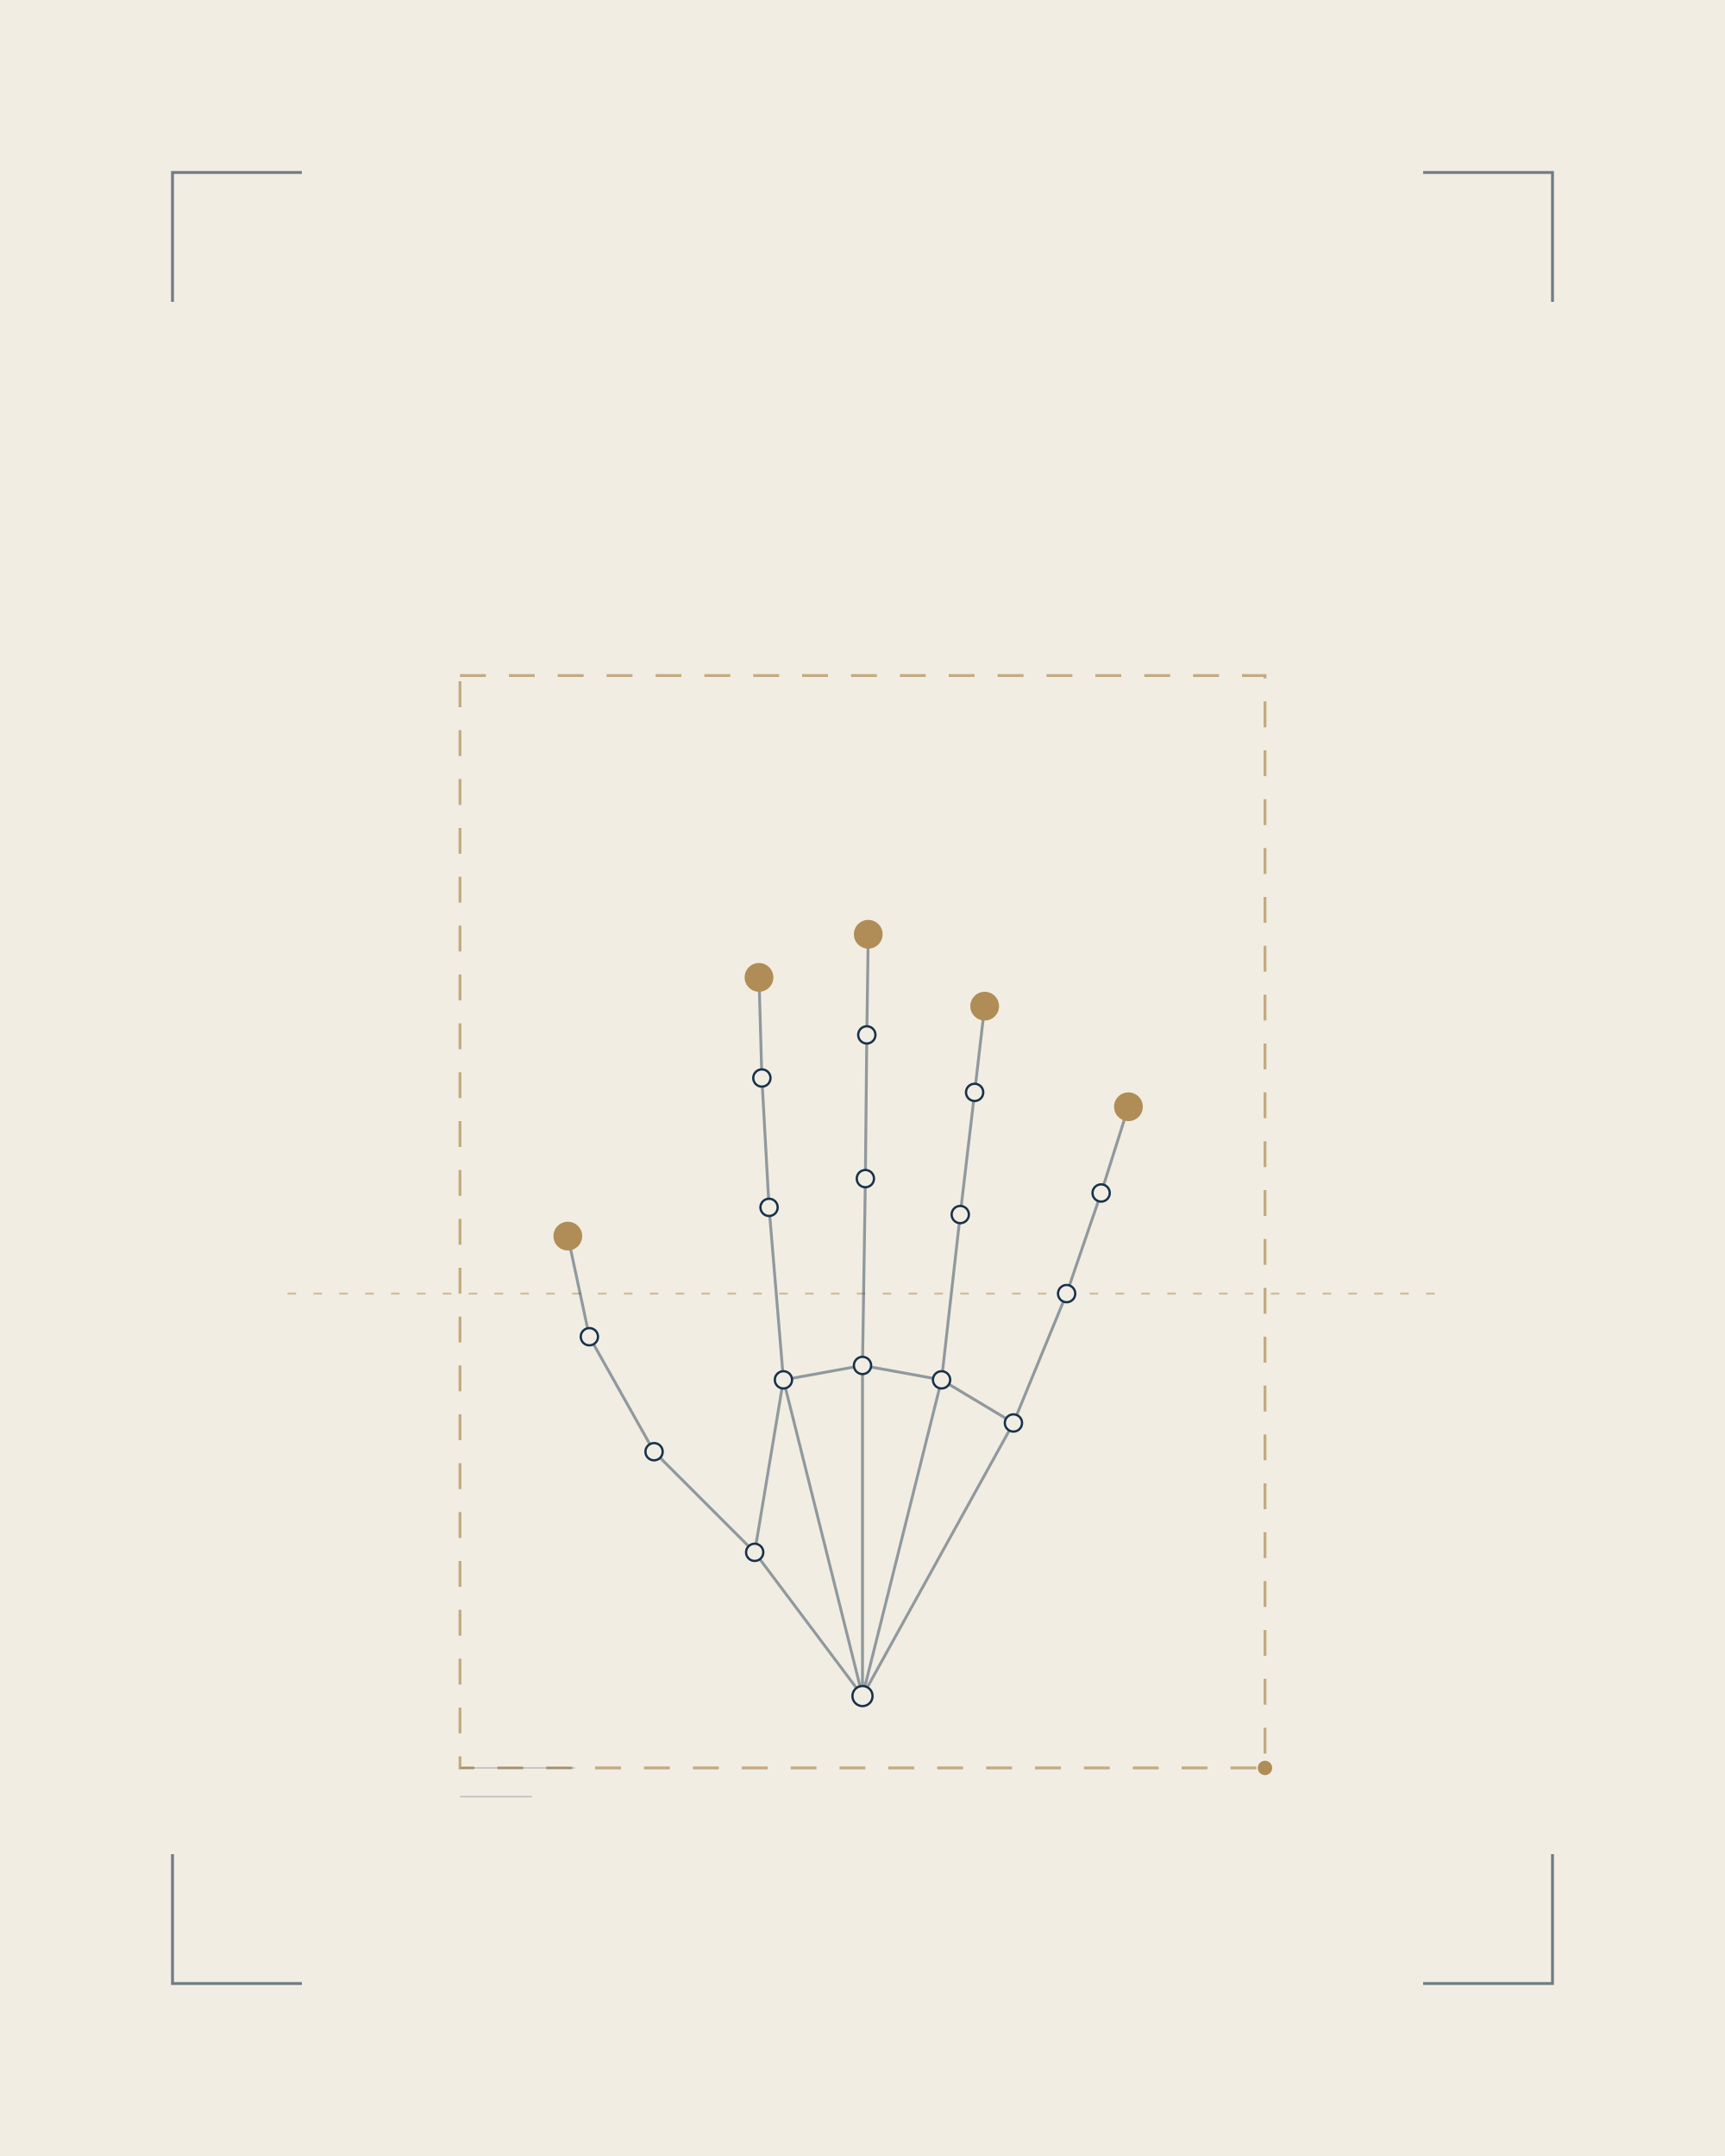
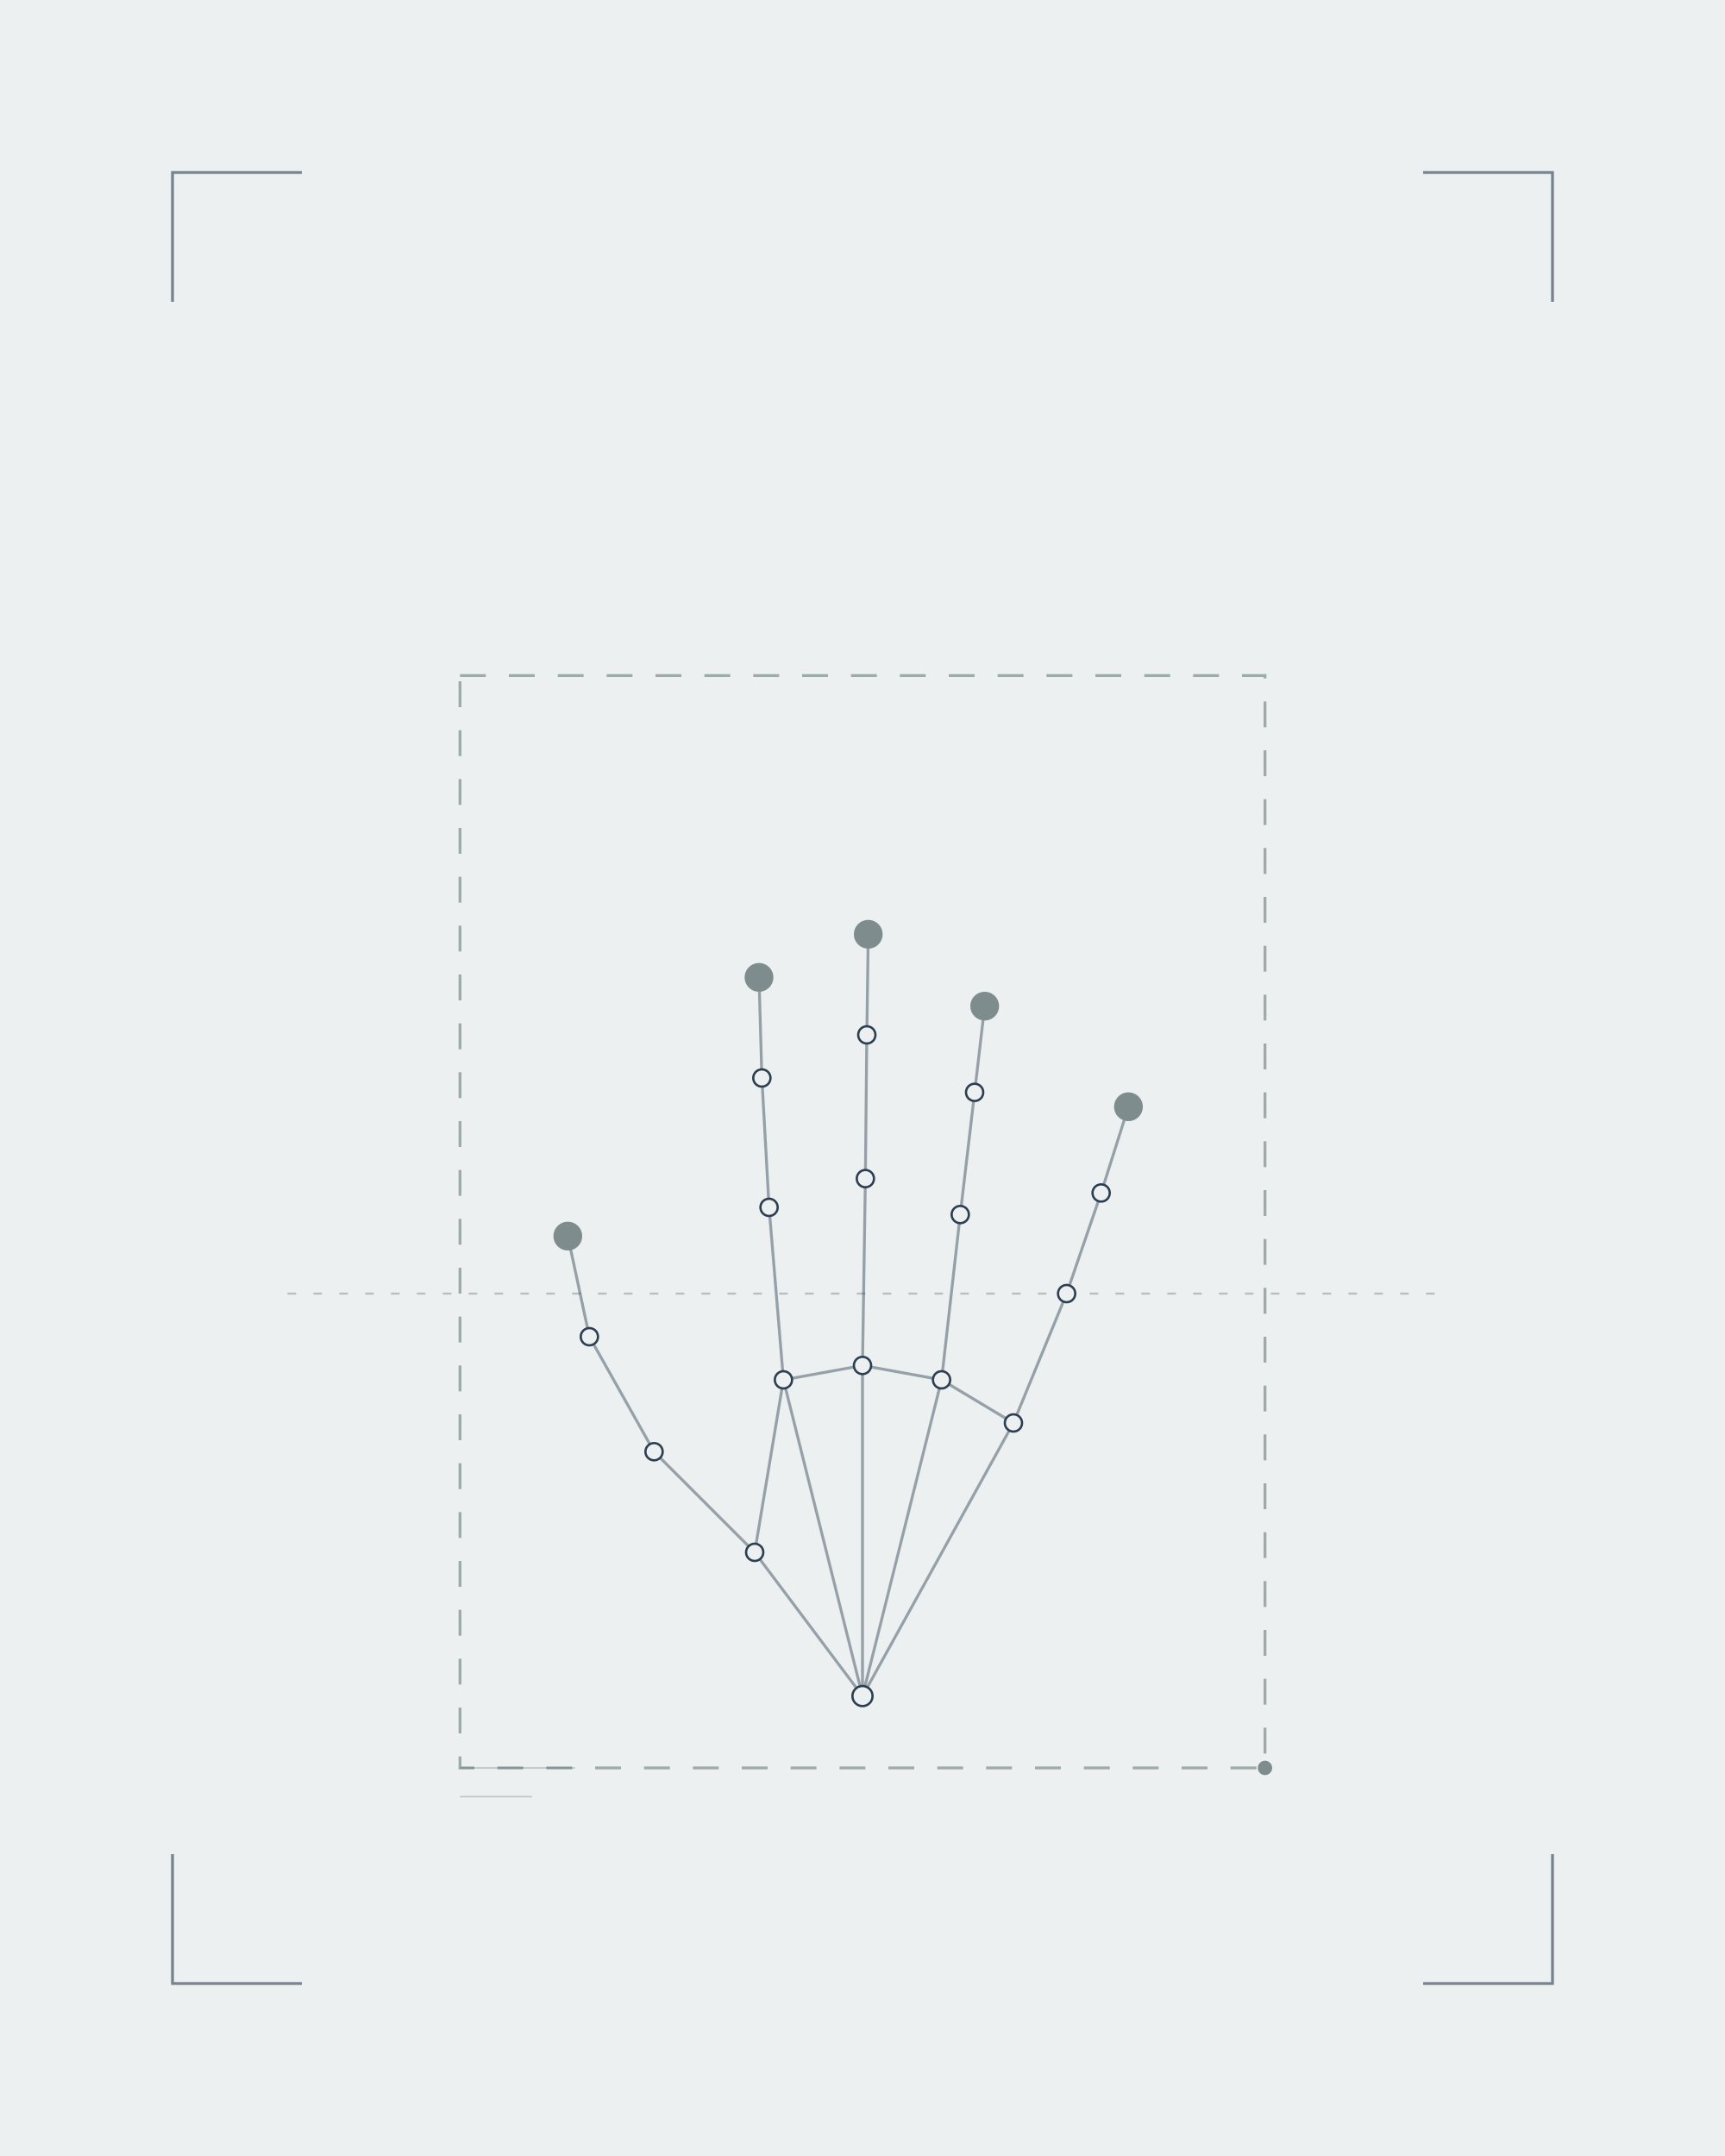
<svg xmlns="http://www.w3.org/2000/svg" viewBox="0 0 1200 1500" width="1200" height="1500">
-   <rect width="1200" height="1500" fill="#f2ede3" />
-   <g stroke="#17324a" stroke-width="2" fill="none" opacity="0.6">
+   <rect width="1200" height="1500" fill="#ecf0f1" />
+   <g stroke="#2c3e50" stroke-width="2" fill="none" opacity="0.6">
    <path d="M 120 210 V 120 H 210" />
    <path d="M 1080 210 V 120 H 990" />
    <path d="M 120 1290 V 1380 H 210" />
    <path d="M 1080 1290 V 1380 H 990" />
  </g>
-   <rect x="320" y="470" width="560" height="760" fill="none" stroke="#b08d57" stroke-width="2" stroke-dasharray="18 16" opacity="0.7" />
-   <line x1="200" y1="900" x2="1000" y2="900" stroke="#b08d57" stroke-width="1.4" stroke-dasharray="6 12" opacity="0.5" />
-   <g stroke="#17324a" stroke-width="2" fill="none" opacity="0.45">
+   <rect x="320" y="470" width="560" height="760" fill="none" stroke="#7f8c8d" stroke-width="2" stroke-dasharray="18 16" opacity="0.7" />
+   <line x1="200" y1="900" x2="1000" y2="900" stroke="#7f8c8d" stroke-width="1.4" stroke-dasharray="6 12" opacity="0.5" />
+   <g stroke="#2c3e50" stroke-width="2" fill="none" opacity="0.45">
    <path d="M 600 1180 L 525 1080" />
    <path d="M 525 1080 L 455 1010 L 410 930 L 395 860" />
    <path d="M 600 1180 L 545 960 L 535 840 L 530 750 L 528 680" />
    <path d="M 600 1180 L 600 950 L 602 820 L 603 720 L 604 650" />
    <path d="M 600 1180 L 655 960 L 668 845 L 678 760 L 685 700" />
    <path d="M 600 1180 L 705 990 L 742 900 L 766 830 L 785 770" />
    <path d="M 525 1080 L 545 960 L 600 950 L 655 960 L 705 990" />
  </g>
-   <g fill="#f2ede3" stroke="#17324a" stroke-width="1.6">
+   <g fill="#ecf0f1" stroke="#2c3e50" stroke-width="1.6">
    <circle cx="600" cy="1180" r="7" />
    <circle cx="525" cy="1080" r="6" />
    <circle cx="455" cy="1010" r="6" />
    <circle cx="410" cy="930" r="6" />
    <circle cx="545" cy="960" r="6" />
    <circle cx="535" cy="840" r="6" />
    <circle cx="530" cy="750" r="6" />
    <circle cx="600" cy="950" r="6" />
    <circle cx="602" cy="820" r="6" />
    <circle cx="603" cy="720" r="6" />
    <circle cx="655" cy="960" r="6" />
    <circle cx="668" cy="845" r="6" />
    <circle cx="678" cy="760" r="6" />
    <circle cx="705" cy="990" r="6" />
    <circle cx="742" cy="900" r="6" />
    <circle cx="766" cy="830" r="6" />
  </g>
-   <g fill="#b08d57">
+   <g fill="#7f8c8d">
    <circle cx="395" cy="860" r="10" />
    <circle cx="528" cy="680" r="10" />
    <circle cx="604" cy="650" r="10" />
    <circle cx="685" cy="700" r="10" />
    <circle cx="785" cy="770" r="10" />
  </g>
-   <g stroke="#17324a" stroke-width="1" opacity="0.25">
+   <g stroke="#2c3e50" stroke-width="1" opacity="0.25">
    <line x1="320" y1="1230" x2="400" y2="1230" />
    <line x1="320" y1="1250" x2="370" y2="1250" />
  </g>
-   <circle cx="880" cy="1230" r="5" fill="#b08d57" />
+   <circle cx="880" cy="1230" r="5" fill="#7f8c8d" />
</svg>
